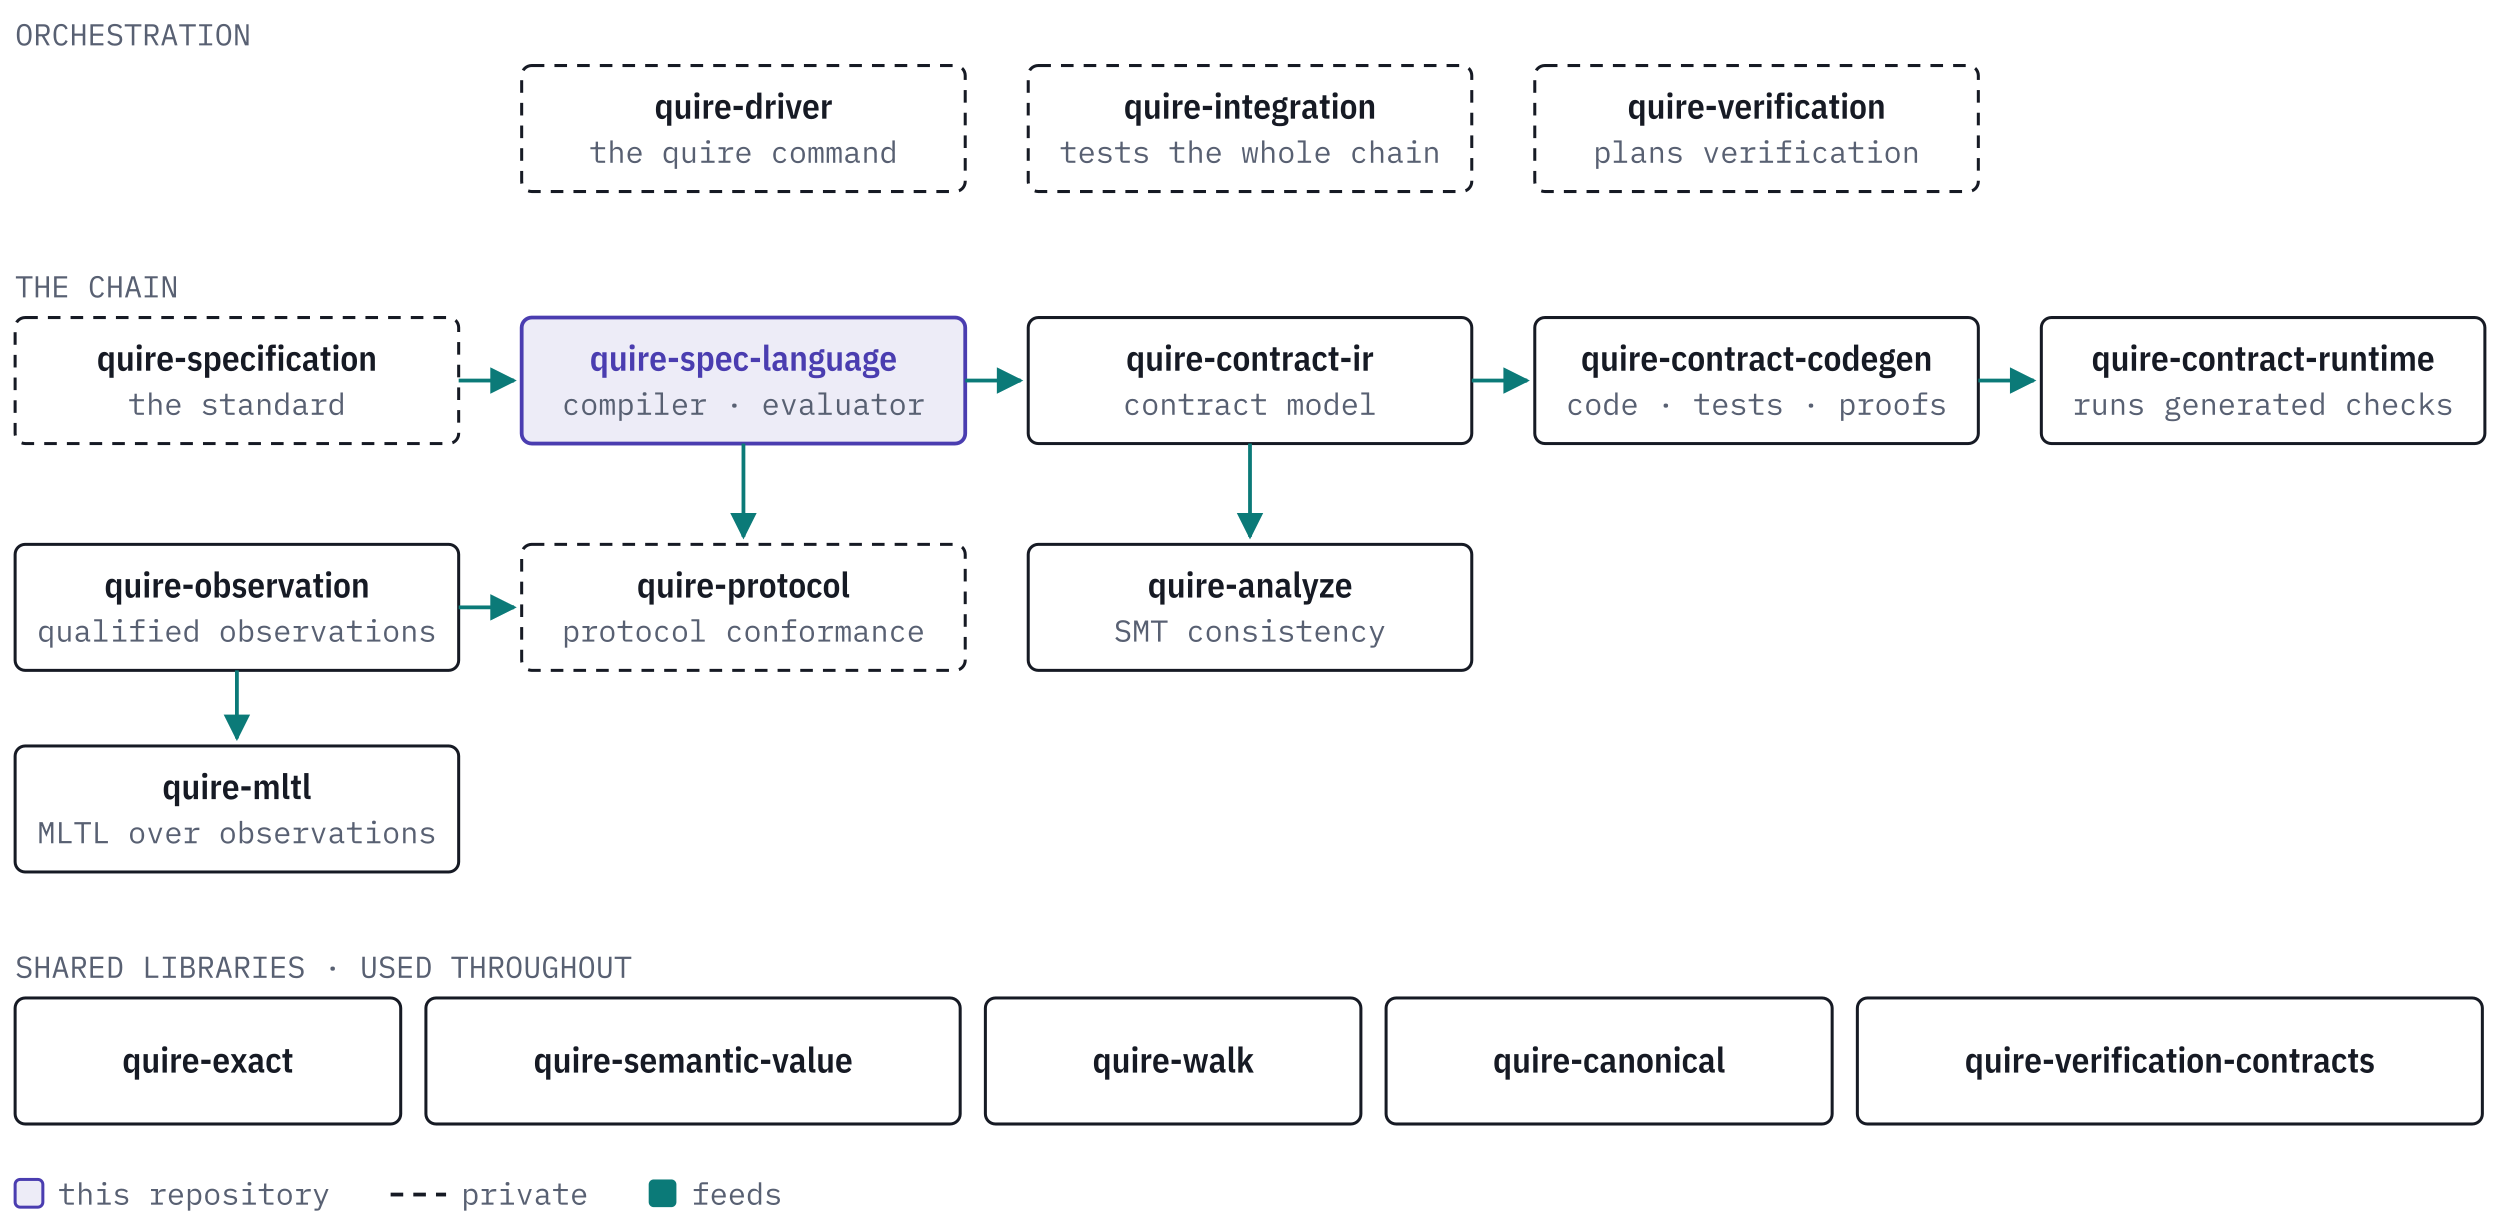
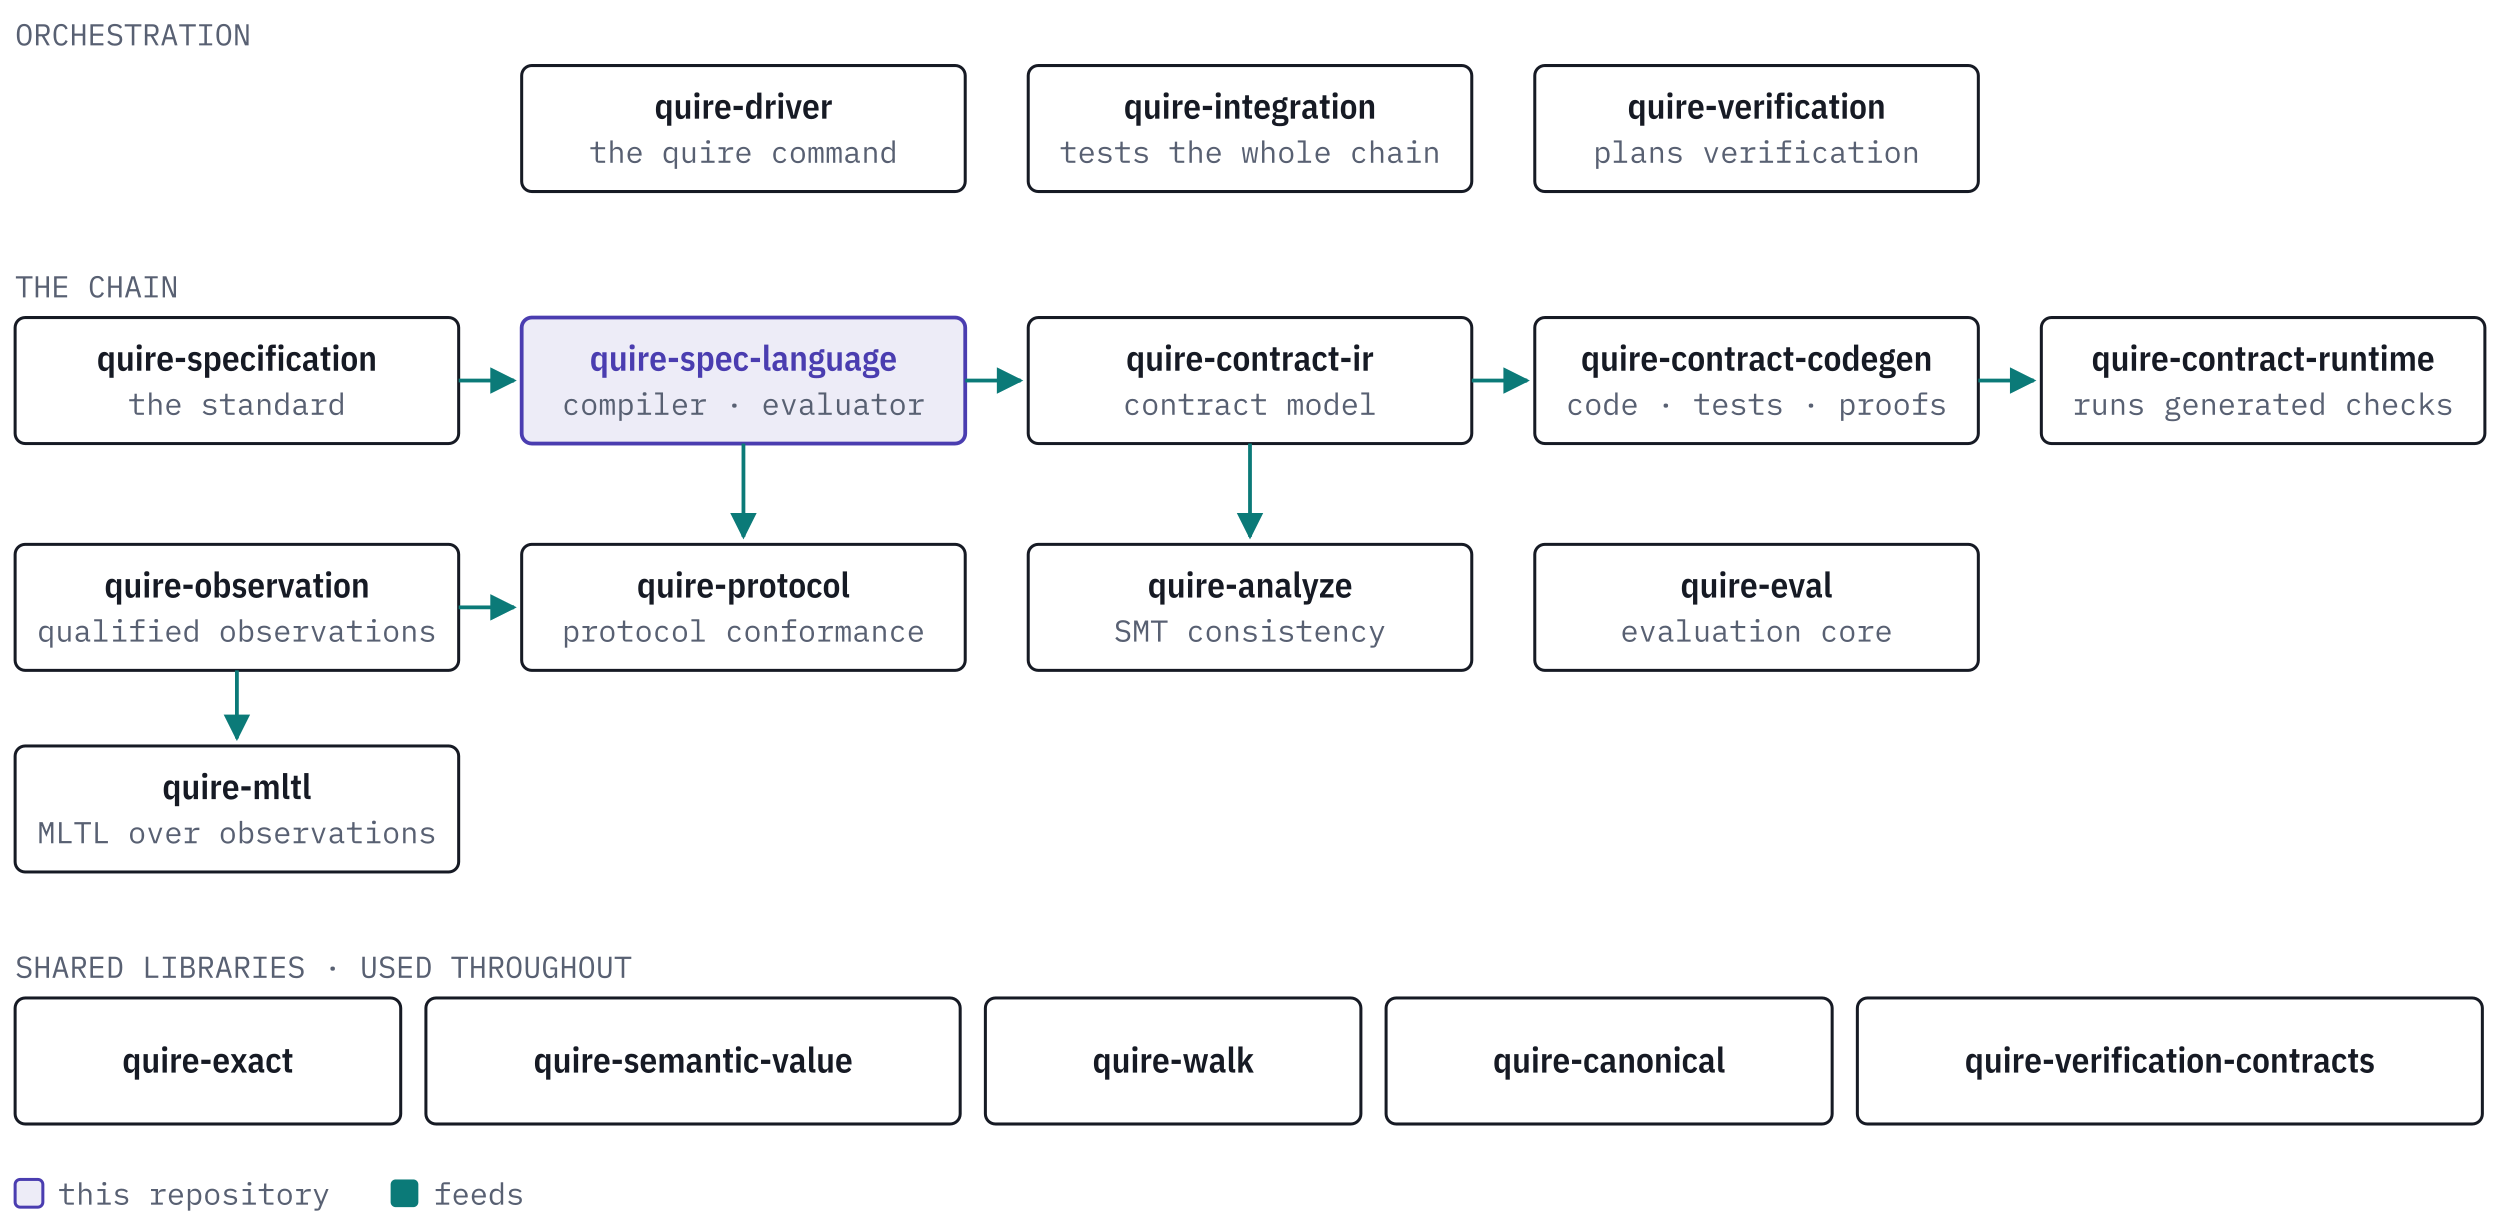
- <svg xmlns="http://www.w3.org/2000/svg" width="992" height="488" viewBox="-6 -6 992 488" role="img" aria-label="The Quire repositories. The main chain runs from the standard, quire-specification, to the compiler, quire-spec-language, then quire-contract-ir, quire-contract-codegen and quire-contract-runtime. quire-spec-language also feeds quire-protocol, and quire-contract-ir feeds quire-analyze. quire-observation feeds quire-protocol and quire-mltl. Above the chain, quire-driver runs it, quire-integration tests it and quire-verification plans verification. Below it, shared libraries used throughout: quire-exact, quire-semantic-value, quire-walk, quire-canonical and quire-verification-contracts.">
+ <svg xmlns="http://www.w3.org/2000/svg" width="992" height="488" viewBox="-6 -6 992 488" role="img" aria-label="The Quire repositories. The main chain runs from the standard, quire-specification, to the compiler, quire-spec-language, then quire-contract-ir, quire-contract-codegen and quire-contract-runtime. quire-spec-language also feeds quire-protocol, and quire-contract-ir feeds quire-analyze. quire-observation feeds quire-protocol and quire-mltl. quire-eval is the evaluation core. Above the chain, quire-driver runs it, quire-integration tests it and quire-verification plans verification. Below it, shared libraries used throughout: quire-exact, quire-semantic-value, quire-walk, quire-canonical and quire-verification-contracts.">
  <defs>
    <path id="mono_A" d="M481 0 422 199H177L118 0H31L245 698H356L570 0ZM304 609H295L197 272H402Z" />
    <path id="mono_B" d="M88 698H325Q415 698 466 649Q517 600 517 518Q517 455 486 419Q456 383 408 368V365Q467 351 505 312Q543 274 543 201Q543 159 529 122Q515 85 490 58Q464 31 430 16Q395 0 355 0H88ZM330 73Q388 73 421 99Q454 125 454 179V220Q454 273 421 300Q388 326 330 326H172V73ZM316 395Q369 395 399 418Q429 442 429 490V529Q429 577 399 601Q369 625 316 625H172V395Z" />
    <path id="mono_C" d="M323 -12Q195 -12 132 81Q70 174 70 349Q70 524 132 617Q195 710 323 710Q371 710 406 697Q441 684 466 662Q491 640 508 612Q525 585 538 557L466 524Q457 547 445 568Q433 588 416 604Q400 619 378 628Q355 637 323 637Q240 637 200 574Q159 511 159 406V292Q159 187 200 124Q240 61 323 61Q355 61 378 70Q400 79 416 94Q433 110 445 130Q457 151 466 174L538 141Q525 112 508 85Q491 58 466 36Q441 14 406 1Q371 -12 323 -12Z" />
    <path id="mono_D" d="M95 698H290Q418 698 481 610Q544 522 544 349Q544 176 481 88Q418 0 290 0H95ZM286 73Q370 73 412 131Q455 189 455 295V403Q455 509 412 567Q370 625 286 625H179V73Z" />
    <path id="mono_E" d="M90 0V698H520V625H174V390H508V317H174V73H520V0Z" />
    <path id="mono_G" d="M444 93H439Q430 73 418 54Q406 35 388 20Q369 6 343 -3Q317 -12 281 -12Q167 -12 112 80Q56 172 56 344Q56 524 117 617Q178 710 305 710Q354 710 390 697Q426 684 452 662Q477 640 494 612Q511 585 522 557L450 524Q441 547 430 568Q418 588 402 604Q385 619 362 628Q339 637 308 637Q224 637 184 574Q145 511 145 406V298Q145 245 153 202Q161 158 180 126Q198 94 228 76Q257 59 300 59Q368 59 406 100Q444 141 444 206V278H297V345H522V0H444Z" />
    <path id="mono_H" d="M436 317H164V0H80V698H164V390H436V698H520V0H436Z" />
    <path id="mono_I" d="M84 0V67H258V631H84V698H516V631H342V67H516V0Z" />
    <path id="mono_L" d="M120 0V698H204V73H535V0Z" />
    <path id="mono_M" d="M455 350V571H447L300 212L153 571H145V350V0H68V698H176L299 390H305L428 698H532V0H455Z" />
    <path id="mono_N" d="M163 588H156V0H80V698H199L437 110H444V698H520V0H401Z" />
    <path id="mono_O" d="M300 -12Q236 -12 190 12Q144 37 114 83Q84 129 70 196Q56 263 56 349Q56 434 70 502Q84 569 114 615Q144 661 190 686Q236 710 300 710Q364 710 410 686Q456 661 486 615Q516 569 530 502Q544 434 544 349Q544 263 530 196Q516 129 486 83Q456 37 410 12Q364 -12 300 -12ZM300 61Q342 61 371 78Q400 94 419 124Q438 154 446 196Q455 239 455 292V406Q455 458 446 501Q438 544 419 574Q400 604 371 620Q342 637 300 637Q258 637 229 620Q200 604 181 574Q162 544 154 501Q145 458 145 406V292Q145 239 154 196Q162 154 181 124Q200 94 229 78Q258 61 300 61Z" />
    <path id="mono_R" d="M174 0H90V698H344Q441 698 492 645Q543 592 543 497Q543 412 499 361Q455 310 371 302L549 0H455L285 298H174ZM342 369Q395 369 424 396Q454 422 454 471V523Q454 572 424 598Q395 625 342 625H174V369Z" />
    <path id="mono_S" d="M298 -12Q204 -12 144 22Q84 57 45 111L106 161Q147 110 192 85Q238 60 301 60Q377 60 417 95Q457 130 457 193Q457 244 428 272Q399 301 327 313L249 326Q198 335 164 353Q129 371 108 396Q87 422 78 452Q69 483 69 516Q69 612 132 661Q195 710 302 710Q386 710 444 682Q501 654 536 603L477 552Q448 590 407 614Q366 638 301 638Q230 638 192 608Q154 578 154 518Q154 471 182 442Q211 412 285 399L360 386Q411 377 446 359Q481 341 502 316Q524 291 533 260Q542 229 542 195Q542 98 478 43Q415 -12 298 -12Z" />
    <path id="mono_T" d="M342 625V0H258V625H25V698H575V625Z" />
    <path id="mono_U" d="M164 698V279Q164 228 167 188Q170 148 183 120Q196 91 224 76Q251 61 300 61Q349 61 376 76Q404 91 417 120Q430 148 433 188Q436 228 436 279V698H520V299Q520 221 512 163Q505 105 482 66Q458 27 414 8Q371 -12 300 -12Q229 -12 186 8Q142 27 118 66Q95 105 88 163Q80 221 80 299V698Z" />
    <path id="mono_a" d="M495 0Q448 0 428 24Q408 48 403 84H398Q381 39 344 14Q306 -12 243 -12Q162 -12 114 30Q66 72 66 145Q66 217 118 256Q171 295 288 295H398V346Q398 403 366 432Q334 460 275 460Q223 460 190 440Q157 419 137 384L83 424Q93 444 110 463Q127 482 152 496Q177 511 209 520Q241 528 280 528Q371 528 424 482Q478 436 478 354V70H550V0ZM257 55Q288 55 314 62Q339 70 358 82Q377 95 388 112Q398 130 398 150V235H288Q216 235 183 215Q150 195 150 157V136Q150 96 178 76Q207 55 257 55Z" />
    <path id="mono_b" d="M95 740H175V432H179Q229 528 338 528Q433 528 486 457Q540 386 540 258Q540 130 486 59Q433 -12 338 -12Q229 -12 179 84H175V0H95ZM307 59Q377 59 416 102Q454 144 454 214V302Q454 372 416 414Q377 457 307 457Q280 457 256 450Q232 443 214 430Q196 416 186 396Q175 377 175 351V165Q175 139 186 120Q196 100 214 86Q232 73 256 66Q280 59 307 59Z" />
    <path id="mono_c" d="M318 -12Q262 -12 218 8Q175 27 145 62Q115 97 100 147Q84 197 84 258Q84 319 100 369Q116 419 146 454Q176 490 219 509Q262 528 317 528Q392 528 439 495Q486 462 508 409L444 375Q430 415 398 437Q365 459 317 459Q282 459 254 448Q227 436 208 415Q189 394 180 365Q170 336 170 302V214Q170 180 180 151Q189 122 208 101Q227 80 255 68Q283 57 319 57Q371 57 405 81Q439 105 459 147L516 108Q493 56 444 22Q396 -12 318 -12Z" />
    <path id="mono_d" d="M425 84H421Q371 -12 262 -12Q167 -12 114 59Q60 130 60 258Q60 386 114 457Q167 528 262 528Q371 528 421 432H425V740H505V0H425ZM293 59Q320 59 344 66Q368 73 386 86Q404 100 414 120Q425 139 425 165V351Q425 377 414 396Q404 416 386 430Q368 443 344 450Q320 457 293 457Q223 457 184 414Q146 372 146 302V214Q146 144 184 102Q223 59 293 59Z" />
    <path id="mono_e" d="M309 -12Q253 -12 208 7Q164 26 132 62Q101 97 84 146Q67 196 67 257Q67 319 84 369Q102 419 133 454Q164 490 208 509Q251 528 304 528Q356 528 398 509Q441 490 471 456Q501 423 517 377Q533 331 533 276V238H151V214Q151 180 162 151Q173 122 194 101Q214 80 244 68Q273 57 309 57Q361 57 399 81Q437 105 457 147L516 107Q493 55 440 22Q386 -12 309 -12ZM304 462Q271 462 243 450Q215 438 194 417Q174 396 162 368Q151 339 151 305V298H447V309Q447 343 436 371Q426 399 408 420Q389 440 362 451Q336 462 304 462Z" />
    <path id="mono_f" d="M83 68H257V448H73V516H257V622Q257 674 284 707Q312 740 371 740H544V672H337V516H544V448H337V68H521V0H83Z" />
    <path id="mono_g" d="M561 -59Q561 -137 496 -174Q431 -212 301 -212Q176 -212 122 -179Q67 -146 67 -84Q67 -42 89 -19Q111 4 151 15V27Q129 38 117 55Q105 72 105 98Q105 138 132 158Q158 178 198 188V192Q150 213 124 254Q97 295 97 350Q97 389 111 422Q125 455 152 478Q178 502 215 515Q252 528 297 528Q355 528 399 507V516Q399 546 413 566Q427 586 461 586H556V516H440V481Q468 457 483 424Q498 391 498 350Q498 311 484 278Q469 245 443 222Q417 198 380 185Q342 172 297 172Q284 172 272 173Q260 174 248 176Q236 174 223 170Q210 165 199 158Q188 150 181 140Q174 130 174 117Q174 94 197 86Q220 79 257 79H371Q471 79 516 42Q561 4 561 -59ZM486 -63Q486 -32 461 -14Q436 5 374 5H195Q143 -16 143 -65Q143 -99 170 -124Q197 -148 260 -148H338Q408 -148 447 -126Q486 -105 486 -63ZM297 234Q357 234 386 262Q414 290 414 336V365Q414 411 386 438Q357 466 297 466Q237 466 209 438Q181 411 181 365V336Q181 290 209 262Q237 234 297 234Z" />
    <path id="mono_h" d="M98 740H178V432H182Q190 451 202 468Q214 486 232 499Q249 512 273 520Q297 528 329 528Q410 528 459 476Q508 425 508 331V0H428V317Q428 388 397 422Q366 457 306 457Q282 457 259 451Q236 445 218 433Q200 421 189 402Q178 383 178 358V0H98Z" />
    <path id="mono_i" d="M332 630Q297 630 283 644Q269 659 269 681V697Q269 719 283 734Q297 748 332 748Q367 748 381 734Q395 719 395 697V681Q395 659 381 644Q367 630 332 630ZM106 68H292V448H106V516H372V68H546V0H106Z" />
    <path id="mono_k" d="M105 740H185V273H189L279 358L451 516H549L335 314L574 0H475L274 268L185 187V0H105Z" />
    <path id="mono_l" d="M80 68H260V672H80V740H340V68H520V0H80Z" />
    <path id="mono_m" d="M54 0V516H128V456H132Q144 486 166 507Q188 528 231 528Q276 528 298 506Q320 483 325 447H328Q342 482 368 505Q394 528 440 528Q503 528 524 484Q546 440 546 358V0H472V345Q472 411 458 436Q445 462 409 462Q377 462 357 442Q337 421 337 379V0H263V345Q263 411 250 436Q236 462 201 462Q169 462 148 442Q128 421 128 379V0Z" />
    <path id="mono_n" d="M98 0V516H178V432H182Q190 451 202 468Q214 486 232 499Q249 512 273 520Q297 528 329 528Q410 528 459 476Q508 425 508 331V0H428V317Q428 388 397 422Q366 457 306 457Q282 457 259 451Q236 445 218 433Q200 421 189 402Q178 383 178 358V0Z" />
    <path id="mono_o" d="M300 -12Q246 -12 202 7Q159 26 128 62Q98 97 82 146Q66 196 66 258Q66 319 82 369Q98 419 128 454Q159 490 202 509Q246 528 300 528Q354 528 398 509Q441 490 472 454Q502 419 518 369Q534 319 534 258Q534 196 518 146Q502 97 472 62Q441 26 398 7Q354 -12 300 -12ZM300 57Q367 57 408 97Q449 137 449 221V295Q449 379 408 419Q367 459 300 459Q233 459 192 419Q151 379 151 295V221Q151 137 192 97Q233 57 300 57Z" />
    <path id="mono_p" d="M95 516H175V432H179Q229 528 338 528Q433 528 486 457Q540 386 540 258Q540 130 486 59Q433 -12 338 -12Q229 -12 179 84H175V-200H95ZM307 59Q377 59 416 102Q454 144 454 214V302Q454 372 416 414Q377 457 307 457Q280 457 256 450Q232 443 214 430Q196 416 186 396Q175 377 175 351V165Q175 139 186 120Q196 100 214 86Q232 73 256 66Q280 59 307 59Z" />
    <path id="mono_periodcentered" d="M300 235Q259 235 242 252Q226 269 226 295V313Q226 339 242 356Q259 373 300 373Q341 373 358 356Q374 339 374 313V295Q374 269 358 252Q341 235 300 235Z" />
    <path id="mono_q" d="M425 84H421Q371 -12 262 -12Q167 -12 114 59Q60 130 60 258Q60 386 114 457Q167 528 262 528Q371 528 421 432H425V516H505V-200H425ZM293 59Q320 59 344 66Q368 73 386 86Q404 100 414 120Q425 139 425 165V351Q425 377 414 396Q404 416 386 430Q368 443 344 450Q320 457 293 457Q223 457 184 414Q146 372 146 302V214Q146 144 184 102Q223 59 293 59Z" />
    <path id="mono_r" d="M77 68H228V448H77V516H308V386H313Q329 447 374 482Q418 516 487 516H559V436H462Q393 436 350 396Q308 356 308 291V68H469V0H77Z" />
    <path id="mono_s" d="M306 -12Q225 -12 166 16Q108 43 67 89L121 136Q158 97 202 76Q246 55 308 55Q368 55 406 76Q445 98 445 144Q445 164 438 178Q430 191 417 199Q404 207 388 212Q372 216 354 219L273 231Q246 235 214 242Q183 249 157 264Q131 280 114 306Q96 332 96 374Q96 413 112 442Q127 470 155 490Q183 509 221 518Q259 528 304 528Q374 528 426 506Q477 484 514 445L462 396Q453 407 440 418Q426 430 406 440Q387 449 361 455Q335 461 301 461Q240 461 208 440Q175 419 175 379Q175 359 182 346Q190 332 203 324Q216 316 232 312Q249 307 266 304L347 292Q375 288 406 281Q437 274 463 258Q489 243 506 217Q524 191 524 149Q524 72 464 30Q405 -12 306 -12Z" />
    <path id="mono_t" d="M325 0Q266 0 238 33Q211 66 211 118V448H39V516H167Q193 516 204 526Q214 537 214 563V698H291V516H526V448H291V68H526V0Z" />
    <path id="mono_u" d="M422 84H418Q410 65 398 48Q386 30 368 17Q351 4 327 -4Q303 -12 271 -12Q190 -12 141 40Q92 91 92 185V516H172V199Q172 128 203 94Q234 59 294 59Q318 59 341 65Q364 71 382 83Q400 95 411 114Q422 132 422 158V516H502V0H422Z" />
    <path id="mono_v" d="M249 0 64 516H145L219 300L299 67H303L383 300L457 516H536L351 0Z" />
    <path id="mono_w" d="M30 516H101L160 70H169L257 516H345L433 70H442L501 516H570L491 0H387L305 432H297L213 0H109Z" />
    <path id="mono_y" d="M467 516H547L291 -113Q282 -135 271 -152Q260 -168 245 -178Q230 -189 209 -194Q188 -200 159 -200H83V-132H203L261 10L53 516H135L222 300L299 104H303L380 300Z" />
    <path id="title_a" d="M406 0Q325 0 321 89H309Q299 41 264 14Q229 -12 177 -12Q105 -12 69 28Q33 68 33 140Q33 222 84 262Q135 302 231 302H312V347Q312 393 292 415Q273 437 228 437Q191 437 166 420Q141 402 122 370L51 434Q80 479 124 506Q169 534 238 534Q433 534 433 350V97H479V0ZM223 77Q260 77 286 98Q312 120 312 158V227H239Q155 227 155 162V140Q155 107 173 92Q191 77 223 77Z" />
    <path id="title_b" d="M66 740H187V436H201Q212 480 246 507Q279 534 324 534Q416 534 460 464Q504 395 504 261Q504 127 460 58Q416 -12 324 -12Q279 -12 246 15Q212 42 201 86H187V0H66ZM278 88Q325 88 351 117Q377 146 377 199V323Q377 376 351 405Q325 434 278 434Q237 434 212 414Q187 393 187 356V166Q187 129 212 108Q237 88 278 88Z" />
    <path id="title_c" d="M251 -12Q145 -12 90 54Q34 120 34 261Q34 402 90 468Q145 534 251 534Q328 534 374 499Q419 464 439 403L340 359Q332 397 312 416Q291 436 251 436Q161 436 161 328V194Q161 86 251 86Q293 86 315 106Q337 126 348 168L442 123Q396 -12 251 -12Z" />
    <path id="title_d" d="M357 86H343Q332 42 298 15Q265 -12 220 -12Q128 -12 84 58Q40 127 40 261Q40 395 84 464Q128 534 220 534Q265 534 298 507Q332 480 343 436H357V740H478V0H357ZM266 88Q307 88 332 108Q357 129 357 166V356Q357 393 332 414Q307 434 266 434Q219 434 193 405Q167 376 167 323V199Q167 146 193 117Q219 88 266 88Z" />
    <path id="title_e" d="M263 -12Q212 -12 170 4Q127 21 97 54Q67 88 50 140Q34 191 34 261Q34 402 90 468Q147 534 252 534Q357 534 414 468Q470 402 470 261V232H161V198Q161 146 190 116Q219 86 270 86Q313 86 342 104Q372 123 393 158L459 89Q430 43 381 16Q332 -12 263 -12ZM252 441Q161 441 161 333V307H343V333Q343 441 252 441Z" />
    <path id="title_f" d="M91 425H22V522H91V603Q91 674 122 707Q154 740 220 740H308V643H212V522H308V425H212V0H91Z" />
    <path id="title_g" d="M493 -46Q493 -87 480 -118Q468 -149 439 -170Q410 -191 362 -202Q314 -212 244 -212Q182 -212 140 -204Q98 -195 72 -179Q46 -163 35 -140Q24 -117 24 -88Q24 -48 46 -25Q68 -2 109 4V23Q77 31 62 53Q46 75 46 107Q46 139 68 160Q90 182 132 190V203Q47 245 47 357Q47 442 95 488Q143 534 244 534Q289 534 326 520V539Q326 610 394 610H467V516H366V496Q403 478 422 442Q441 407 441 357Q441 272 394 226Q346 181 244 181Q203 181 168 189Q154 183 147 170Q140 157 140 141Q140 121 153 111Q166 101 196 101H329Q418 101 456 63Q493 25 493 -46ZM380 -60Q380 -33 362 -19Q344 -5 302 -5H141Q119 -24 119 -61Q119 -93 140 -110Q162 -127 216 -127H275Q332 -127 356 -110Q380 -94 380 -60ZM244 264Q327 264 327 346V369Q327 451 244 451Q161 451 161 369V346Q161 264 244 264Z" />
    <path id="title_hyphen" d="M50 245V365H312V245Z" />
    <path id="title_i" d="M126 604Q88 604 71 620Q54 637 54 665V685Q54 713 71 730Q88 746 126 746Q164 746 181 730Q198 713 198 685V665Q198 637 181 620Q164 604 126 604ZM66 522H187V0H66Z" />
    <path id="title_k" d="M66 740H187V395L179 287H193L254 383L358 522H495L332 317L504 0H368L248 239L187 163V0H66Z" />
    <path id="title_l" d="M184 0Q121 0 94 28Q66 56 66 116V740H187V97H247V0Z" />
    <path id="title_m" d="M66 0V522H187V435H201Q232 534 324 534Q422 534 451 431H463Q480 484 516 509Q551 534 602 534Q668 534 705 486Q742 439 742 351V0H621V330Q621 432 548 432Q513 432 488 410Q464 389 464 350V0H343V330Q343 384 325 408Q307 432 271 432Q236 432 212 410Q187 389 187 350V0Z" />
    <path id="title_n" d="M66 0V522H187V435H201Q232 534 326 534Q396 534 434 486Q472 439 472 351V0H351V330Q351 432 275 432Q238 432 212 410Q187 389 187 350V0Z" />
    <path id="title_o" d="M253 -12Q149 -12 92 54Q34 120 34 261Q34 402 92 468Q149 534 253 534Q357 534 414 468Q472 402 472 261Q472 120 414 54Q357 -12 253 -12ZM253 86Q345 86 345 194V328Q345 436 253 436Q161 436 161 328V194Q161 86 253 86Z" />
    <path id="title_p" d="M66 522H187V436H201Q212 480 246 507Q279 534 324 534Q416 534 460 464Q504 395 504 261Q504 127 460 58Q416 -12 324 -12Q279 -12 246 15Q212 42 201 86H187V-200H66ZM278 88Q325 88 351 117Q377 146 377 199V323Q377 376 351 405Q325 434 278 434Q237 434 212 414Q187 393 187 356V166Q187 129 212 108Q237 88 278 88Z" />
    <path id="title_q" d="M357 86H343Q332 42 298 15Q265 -12 220 -12Q128 -12 84 58Q40 127 40 261Q40 395 84 464Q128 534 220 534Q265 534 298 507Q332 480 343 436H357V522H478V-200H357ZM266 88Q307 88 332 108Q357 129 357 166V356Q357 393 332 414Q307 434 266 434Q219 434 193 405Q167 376 167 323V199Q167 146 193 117Q219 88 266 88Z" />
    <path id="title_r" d="M66 0V522H187V415H201Q210 467 238 494Q267 522 313 522H339V398H299Q242 398 214 380Q187 362 187 317V0Z" />
    <path id="title_s" d="M224 -12Q159 -12 110 12Q61 35 24 82L98 154Q123 119 154 101Q185 83 226 83Q302 83 302 147Q302 172 290 186Q277 201 247 206L198 215Q116 230 79 266Q42 302 42 371Q42 453 90 494Q138 534 226 534Q287 534 332 514Q376 494 409 455L338 384Q318 409 290 424Q261 439 226 439Q156 439 156 376Q156 350 170 336Q184 323 214 318L264 309Q346 294 382 258Q417 223 417 159Q417 78 367 33Q317 -12 224 -12Z" />
    <path id="title_t" d="M210 0Q147 0 119 28Q91 56 91 117V425H22V522H58Q84 522 94 534Q103 546 103 572V664H212V522H306V425H212V97H298V0Z" />
    <path id="title_u" d="M346 88H332Q302 -12 205 -12Q135 -12 98 36Q60 83 60 172V522H181V192Q181 89 257 89Q294 89 320 111Q346 133 346 172V522H467V0H346Z" />
    <path id="title_v" d="M162 0 8 522H130L205 244L234 103H248L277 244L352 522H469L315 0Z" />
    <path id="title_w" d="M16 522H135L186 278L211 110H223L253 278L311 522H433L492 278L522 110H534L559 278L612 522H724L597 0H461L400 254L377 409H364L340 254L279 0H143Z" />
    <path id="title_x" d="M15 0 173 267 17 522H149L242 354H255L348 522H472L318 264L478 0H345L249 176H236L138 0Z" />
    <path id="title_y" d="M353 522H474L275 -109Q258 -162 227 -181Q196 -200 140 -200H58V-103H161L182 -29L8 522H131L209 240L237 103H249L277 241Z" />
    <path id="title_z" d="M34 0V95L275 425H42V522H412V428L170 97H418V0Z" />
    <marker id="ah-model" viewBox="0 0 10 10" refX="9" refY="5" markerWidth="7" markerHeight="7" orient="auto-start-reverse">
      <path d="M0,0 L10,5 L0,10 z" fill="#0b7a78" />
    </marker>
  </defs>
-   <rect x="201" y="20" width="176" height="50" rx="4" stroke="#161a24" stroke-width="1.2" fill="none" stroke-dasharray="5 4" />
+   <rect x="201" y="20" width="176" height="50" rx="4" stroke="#161a24" stroke-width="1.2" fill="none" />
  <g fill="#161a24" transform="translate(253.7,41.1) scale(0.014,-0.014)">
    <use href="#title_q" x="0" />
    <use href="#title_u" x="544" />
    <use href="#title_i" x="1077" />
    <use href="#title_r" x="1329" />
    <use href="#title_e" x="1686" />
    <use href="#title_hyphen" x="2191" />
    <use href="#title_d" x="2553" />
    <use href="#title_r" x="3097" />
    <use href="#title_i" x="3454" />
    <use href="#title_v" x="3706" />
    <use href="#title_e" x="4182" />
    <use href="#title_r" x="4687" />
  </g>
  <g fill="#586072" transform="translate(227.8,58.6) scale(0.012,-0.012)">
    <use href="#mono_t" x="0" />
    <use href="#mono_h" x="600" />
    <use href="#mono_e" x="1200" />
    <use href="#mono_q" x="2400" />
    <use href="#mono_u" x="3000" />
    <use href="#mono_i" x="3600" />
    <use href="#mono_r" x="4200" />
    <use href="#mono_e" x="4800" />
    <use href="#mono_c" x="6000" />
    <use href="#mono_o" x="6600" />
    <use href="#mono_m" x="7200" />
    <use href="#mono_m" x="7800" />
    <use href="#mono_a" x="8400" />
    <use href="#mono_n" x="9000" />
    <use href="#mono_d" x="9600" />
  </g>
-   <rect x="402" y="20" width="176" height="50" rx="4" stroke="#161a24" stroke-width="1.2" fill="none" stroke-dasharray="5 4" />
+   <rect x="402" y="20" width="176" height="50" rx="4" stroke="#161a24" stroke-width="1.2" fill="none" />
  <g fill="#161a24" transform="translate(439.9,41.1) scale(0.014,-0.014)">
    <use href="#title_q" x="0" />
    <use href="#title_u" x="544" />
    <use href="#title_i" x="1077" />
    <use href="#title_r" x="1329" />
    <use href="#title_e" x="1686" />
    <use href="#title_hyphen" x="2191" />
    <use href="#title_i" x="2553" />
    <use href="#title_n" x="2805" />
    <use href="#title_t" x="3337" />
    <use href="#title_e" x="3671" />
    <use href="#title_g" x="4176" />
    <use href="#title_r" x="4668" />
    <use href="#title_a" x="5025" />
    <use href="#title_t" x="5532" />
    <use href="#title_i" x="5866" />
    <use href="#title_o" x="6118" />
    <use href="#title_n" x="6624" />
  </g>
  <g fill="#586072" transform="translate(414.4,58.6) scale(0.012,-0.012)">
    <use href="#mono_t" x="0" />
    <use href="#mono_e" x="600" />
    <use href="#mono_s" x="1200" />
    <use href="#mono_t" x="1800" />
    <use href="#mono_s" x="2400" />
    <use href="#mono_t" x="3600" />
    <use href="#mono_h" x="4200" />
    <use href="#mono_e" x="4800" />
    <use href="#mono_w" x="6000" />
    <use href="#mono_h" x="6600" />
    <use href="#mono_o" x="7200" />
    <use href="#mono_l" x="7800" />
    <use href="#mono_e" x="8400" />
    <use href="#mono_c" x="9600" />
    <use href="#mono_h" x="10200" />
    <use href="#mono_a" x="10800" />
    <use href="#mono_i" x="11400" />
    <use href="#mono_n" x="12000" />
  </g>
-   <rect x="603" y="20" width="176" height="50" rx="4" stroke="#161a24" stroke-width="1.2" fill="none" stroke-dasharray="5 4" />
+   <rect x="603" y="20" width="176" height="50" rx="4" stroke="#161a24" stroke-width="1.2" fill="none" />
  <g fill="#161a24" transform="translate(639.8,41.1) scale(0.014,-0.014)">
    <use href="#title_q" x="0" />
    <use href="#title_u" x="544" />
    <use href="#title_i" x="1077" />
    <use href="#title_r" x="1329" />
    <use href="#title_e" x="1686" />
    <use href="#title_hyphen" x="2191" />
    <use href="#title_v" x="2553" />
    <use href="#title_e" x="3029" />
    <use href="#title_r" x="3534" />
    <use href="#title_i" x="3891" />
    <use href="#title_f" x="4143" />
    <use href="#title_i" x="4471" />
    <use href="#title_c" x="4723" />
    <use href="#title_a" x="5187" />
    <use href="#title_t" x="5694" />
    <use href="#title_i" x="6028" />
    <use href="#title_o" x="6280" />
    <use href="#title_n" x="6786" />
  </g>
  <g fill="#586072" transform="translate(626.2,58.6) scale(0.012,-0.012)">
    <use href="#mono_p" x="0" />
    <use href="#mono_l" x="600" />
    <use href="#mono_a" x="1200" />
    <use href="#mono_n" x="1800" />
    <use href="#mono_s" x="2400" />
    <use href="#mono_v" x="3600" />
    <use href="#mono_e" x="4200" />
    <use href="#mono_r" x="4800" />
    <use href="#mono_i" x="5400" />
    <use href="#mono_f" x="6000" />
    <use href="#mono_i" x="6600" />
    <use href="#mono_c" x="7200" />
    <use href="#mono_a" x="7800" />
    <use href="#mono_t" x="8400" />
    <use href="#mono_i" x="9000" />
    <use href="#mono_o" x="9600" />
    <use href="#mono_n" x="10200" />
  </g>
-   <rect x="0" y="120" width="176" height="50" rx="4" stroke="#161a24" stroke-width="1.2" fill="none" stroke-dasharray="5 4" />
+   <rect x="0" y="120" width="176" height="50" rx="4" stroke="#161a24" stroke-width="1.2" fill="none" />
  <g fill="#161a24" transform="translate(32.4,141.1) scale(0.014,-0.014)">
    <use href="#title_q" x="0" />
    <use href="#title_u" x="544" />
    <use href="#title_i" x="1077" />
    <use href="#title_r" x="1329" />
    <use href="#title_e" x="1686" />
    <use href="#title_hyphen" x="2191" />
    <use href="#title_s" x="2553" />
    <use href="#title_p" x="3002" />
    <use href="#title_e" x="3546" />
    <use href="#title_c" x="4051" />
    <use href="#title_i" x="4515" />
    <use href="#title_f" x="4767" />
    <use href="#title_i" x="5095" />
    <use href="#title_c" x="5347" />
    <use href="#title_a" x="5811" />
    <use href="#title_t" x="6318" />
    <use href="#title_i" x="6652" />
    <use href="#title_o" x="6904" />
    <use href="#title_n" x="7410" />
  </g>
  <g fill="#586072" transform="translate(44.8,158.6) scale(0.012,-0.012)">
    <use href="#mono_t" x="0" />
    <use href="#mono_h" x="600" />
    <use href="#mono_e" x="1200" />
    <use href="#mono_s" x="2400" />
    <use href="#mono_t" x="3000" />
    <use href="#mono_a" x="3600" />
    <use href="#mono_n" x="4200" />
    <use href="#mono_d" x="4800" />
    <use href="#mono_a" x="5400" />
    <use href="#mono_r" x="6000" />
    <use href="#mono_d" x="6600" />
  </g>
  <rect x="201" y="120" width="176" height="50" rx="4" stroke="#4a3db0" stroke-width="1.5" fill="#4a3db0" fill-opacity="0.1" />
  <g fill="#4a3db0" transform="translate(228,141.1) scale(0.014,-0.014)">
    <use href="#title_q" x="0" />
    <use href="#title_u" x="544" />
    <use href="#title_i" x="1077" />
    <use href="#title_r" x="1329" />
    <use href="#title_e" x="1686" />
    <use href="#title_hyphen" x="2191" />
    <use href="#title_s" x="2553" />
    <use href="#title_p" x="3002" />
    <use href="#title_e" x="3546" />
    <use href="#title_c" x="4051" />
    <use href="#title_hyphen" x="4515" />
    <use href="#title_l" x="4877" />
    <use href="#title_a" x="5145" />
    <use href="#title_n" x="5652" />
    <use href="#title_g" x="6184" />
    <use href="#title_u" x="6676" />
    <use href="#title_a" x="7209" />
    <use href="#title_g" x="7716" />
    <use href="#title_e" x="8208" />
  </g>
  <g fill="#586072" transform="translate(217,158.6) scale(0.012,-0.012)">
    <use href="#mono_c" x="0" />
    <use href="#mono_o" x="600" />
    <use href="#mono_m" x="1200" />
    <use href="#mono_p" x="1800" />
    <use href="#mono_i" x="2400" />
    <use href="#mono_l" x="3000" />
    <use href="#mono_e" x="3600" />
    <use href="#mono_r" x="4200" />
    <use href="#mono_periodcentered" x="5400" />
    <use href="#mono_e" x="6600" />
    <use href="#mono_v" x="7200" />
    <use href="#mono_a" x="7800" />
    <use href="#mono_l" x="8400" />
    <use href="#mono_u" x="9000" />
    <use href="#mono_a" x="9600" />
    <use href="#mono_t" x="10200" />
    <use href="#mono_o" x="10800" />
    <use href="#mono_r" x="11400" />
  </g>
  <rect x="402" y="120" width="176" height="50" rx="4" stroke="#161a24" stroke-width="1.2" fill="none" />
  <g fill="#161a24" transform="translate(440.8,141.1) scale(0.014,-0.014)">
    <use href="#title_q" x="0" />
    <use href="#title_u" x="544" />
    <use href="#title_i" x="1077" />
    <use href="#title_r" x="1329" />
    <use href="#title_e" x="1686" />
    <use href="#title_hyphen" x="2191" />
    <use href="#title_c" x="2553" />
    <use href="#title_o" x="3017" />
    <use href="#title_n" x="3523" />
    <use href="#title_t" x="4055" />
    <use href="#title_r" x="4389" />
    <use href="#title_a" x="4746" />
    <use href="#title_c" x="5253" />
    <use href="#title_t" x="5717" />
    <use href="#title_hyphen" x="6051" />
    <use href="#title_i" x="6413" />
    <use href="#title_r" x="6665" />
  </g>
  <g fill="#586072" transform="translate(439.6,158.6) scale(0.012,-0.012)">
    <use href="#mono_c" x="0" />
    <use href="#mono_o" x="600" />
    <use href="#mono_n" x="1200" />
    <use href="#mono_t" x="1800" />
    <use href="#mono_r" x="2400" />
    <use href="#mono_a" x="3000" />
    <use href="#mono_c" x="3600" />
    <use href="#mono_t" x="4200" />
    <use href="#mono_m" x="5400" />
    <use href="#mono_o" x="6000" />
    <use href="#mono_d" x="6600" />
    <use href="#mono_e" x="7200" />
    <use href="#mono_l" x="7800" />
  </g>
  <rect x="603" y="120" width="176" height="50" rx="4" stroke="#161a24" stroke-width="1.2" fill="none" />
  <g fill="#161a24" transform="translate(621.3,141.1) scale(0.014,-0.014)">
    <use href="#title_q" x="0" />
    <use href="#title_u" x="544" />
    <use href="#title_i" x="1077" />
    <use href="#title_r" x="1329" />
    <use href="#title_e" x="1686" />
    <use href="#title_hyphen" x="2191" />
    <use href="#title_c" x="2553" />
    <use href="#title_o" x="3017" />
    <use href="#title_n" x="3523" />
    <use href="#title_t" x="4055" />
    <use href="#title_r" x="4389" />
    <use href="#title_a" x="4746" />
    <use href="#title_c" x="5253" />
    <use href="#title_t" x="5717" />
    <use href="#title_hyphen" x="6051" />
    <use href="#title_c" x="6413" />
    <use href="#title_o" x="6877" />
    <use href="#title_d" x="7383" />
    <use href="#title_e" x="7927" />
    <use href="#title_g" x="8432" />
    <use href="#title_e" x="8924" />
    <use href="#title_n" x="9429" />
  </g>
  <g fill="#586072" transform="translate(615.4,158.6) scale(0.012,-0.012)">
    <use href="#mono_c" x="0" />
    <use href="#mono_o" x="600" />
    <use href="#mono_d" x="1200" />
    <use href="#mono_e" x="1800" />
    <use href="#mono_periodcentered" x="3000" />
    <use href="#mono_t" x="4200" />
    <use href="#mono_e" x="4800" />
    <use href="#mono_s" x="5400" />
    <use href="#mono_t" x="6000" />
    <use href="#mono_s" x="6600" />
    <use href="#mono_periodcentered" x="7800" />
    <use href="#mono_p" x="9000" />
    <use href="#mono_r" x="9600" />
    <use href="#mono_o" x="10200" />
    <use href="#mono_o" x="10800" />
    <use href="#mono_f" x="11400" />
    <use href="#mono_s" x="12000" />
  </g>
  <rect x="804" y="120" width="176" height="50" rx="4" stroke="#161a24" stroke-width="1.2" fill="none" />
  <g fill="#161a24" transform="translate(823.9,141.1) scale(0.014,-0.014)">
    <use href="#title_q" x="0" />
    <use href="#title_u" x="544" />
    <use href="#title_i" x="1077" />
    <use href="#title_r" x="1329" />
    <use href="#title_e" x="1686" />
    <use href="#title_hyphen" x="2191" />
    <use href="#title_c" x="2553" />
    <use href="#title_o" x="3017" />
    <use href="#title_n" x="3523" />
    <use href="#title_t" x="4055" />
    <use href="#title_r" x="4389" />
    <use href="#title_a" x="4746" />
    <use href="#title_c" x="5253" />
    <use href="#title_t" x="5717" />
    <use href="#title_hyphen" x="6051" />
    <use href="#title_r" x="6413" />
    <use href="#title_u" x="6770" />
    <use href="#title_n" x="7303" />
    <use href="#title_t" x="7835" />
    <use href="#title_i" x="8169" />
    <use href="#title_m" x="8421" />
    <use href="#title_e" x="9223" />
  </g>
  <g fill="#586072" transform="translate(816.4,158.6) scale(0.012,-0.012)">
    <use href="#mono_r" x="0" />
    <use href="#mono_u" x="600" />
    <use href="#mono_n" x="1200" />
    <use href="#mono_s" x="1800" />
    <use href="#mono_g" x="3000" />
    <use href="#mono_e" x="3600" />
    <use href="#mono_n" x="4200" />
    <use href="#mono_e" x="4800" />
    <use href="#mono_r" x="5400" />
    <use href="#mono_a" x="6000" />
    <use href="#mono_t" x="6600" />
    <use href="#mono_e" x="7200" />
    <use href="#mono_d" x="7800" />
    <use href="#mono_c" x="9000" />
    <use href="#mono_h" x="9600" />
    <use href="#mono_e" x="10200" />
    <use href="#mono_c" x="10800" />
    <use href="#mono_k" x="11400" />
    <use href="#mono_s" x="12000" />
  </g>
  <rect x="0" y="210" width="176" height="50" rx="4" stroke="#161a24" stroke-width="1.2" fill="none" />
  <g fill="#161a24" transform="translate(35.4,231.1) scale(0.014,-0.014)">
    <use href="#title_q" x="0" />
    <use href="#title_u" x="544" />
    <use href="#title_i" x="1077" />
    <use href="#title_r" x="1329" />
    <use href="#title_e" x="1686" />
    <use href="#title_hyphen" x="2191" />
    <use href="#title_o" x="2553" />
    <use href="#title_b" x="3059" />
    <use href="#title_s" x="3603" />
    <use href="#title_e" x="4052" />
    <use href="#title_r" x="4557" />
    <use href="#title_v" x="4914" />
    <use href="#title_a" x="5390" />
    <use href="#title_t" x="5897" />
    <use href="#title_i" x="6231" />
    <use href="#title_o" x="6483" />
    <use href="#title_n" x="6989" />
  </g>
  <g fill="#586072" transform="translate(8.8,248.6) scale(0.012,-0.012)">
    <use href="#mono_q" x="0" />
    <use href="#mono_u" x="600" />
    <use href="#mono_a" x="1200" />
    <use href="#mono_l" x="1800" />
    <use href="#mono_i" x="2400" />
    <use href="#mono_f" x="3000" />
    <use href="#mono_i" x="3600" />
    <use href="#mono_e" x="4200" />
    <use href="#mono_d" x="4800" />
    <use href="#mono_o" x="6000" />
    <use href="#mono_b" x="6600" />
    <use href="#mono_s" x="7200" />
    <use href="#mono_e" x="7800" />
    <use href="#mono_r" x="8400" />
    <use href="#mono_v" x="9000" />
    <use href="#mono_a" x="9600" />
    <use href="#mono_t" x="10200" />
    <use href="#mono_i" x="10800" />
    <use href="#mono_o" x="11400" />
    <use href="#mono_n" x="12000" />
    <use href="#mono_s" x="12600" />
  </g>
-   <rect x="201" y="210" width="176" height="50" rx="4" stroke="#161a24" stroke-width="1.2" fill="none" stroke-dasharray="5 4" />
+   <rect x="201" y="210" width="176" height="50" rx="4" stroke="#161a24" stroke-width="1.2" fill="none" />
  <g fill="#161a24" transform="translate(246.7,231.1) scale(0.014,-0.014)">
    <use href="#title_q" x="0" />
    <use href="#title_u" x="544" />
    <use href="#title_i" x="1077" />
    <use href="#title_r" x="1329" />
    <use href="#title_e" x="1686" />
    <use href="#title_hyphen" x="2191" />
    <use href="#title_p" x="2553" />
    <use href="#title_r" x="3097" />
    <use href="#title_o" x="3454" />
    <use href="#title_t" x="3960" />
    <use href="#title_o" x="4294" />
    <use href="#title_c" x="4800" />
    <use href="#title_o" x="5264" />
    <use href="#title_l" x="5770" />
  </g>
  <g fill="#586072" transform="translate(217,248.6) scale(0.012,-0.012)">
    <use href="#mono_p" x="0" />
    <use href="#mono_r" x="600" />
    <use href="#mono_o" x="1200" />
    <use href="#mono_t" x="1800" />
    <use href="#mono_o" x="2400" />
    <use href="#mono_c" x="3000" />
    <use href="#mono_o" x="3600" />
    <use href="#mono_l" x="4200" />
    <use href="#mono_c" x="5400" />
    <use href="#mono_o" x="6000" />
    <use href="#mono_n" x="6600" />
    <use href="#mono_f" x="7200" />
    <use href="#mono_o" x="7800" />
    <use href="#mono_r" x="8400" />
    <use href="#mono_m" x="9000" />
    <use href="#mono_a" x="9600" />
    <use href="#mono_n" x="10200" />
    <use href="#mono_c" x="10800" />
    <use href="#mono_e" x="11400" />
  </g>
  <rect x="402" y="210" width="176" height="50" rx="4" stroke="#161a24" stroke-width="1.2" fill="none" />
  <g fill="#161a24" transform="translate(449.4,231.1) scale(0.014,-0.014)">
    <use href="#title_q" x="0" />
    <use href="#title_u" x="544" />
    <use href="#title_i" x="1077" />
    <use href="#title_r" x="1329" />
    <use href="#title_e" x="1686" />
    <use href="#title_hyphen" x="2191" />
    <use href="#title_a" x="2553" />
    <use href="#title_n" x="3060" />
    <use href="#title_a" x="3592" />
    <use href="#title_l" x="4099" />
    <use href="#title_y" x="4367" />
    <use href="#title_z" x="4850" />
    <use href="#title_e" x="5302" />
  </g>
  <g fill="#586072" transform="translate(436,248.6) scale(0.012,-0.012)">
    <use href="#mono_S" x="0" />
    <use href="#mono_M" x="600" />
    <use href="#mono_T" x="1200" />
    <use href="#mono_c" x="2400" />
    <use href="#mono_o" x="3000" />
    <use href="#mono_n" x="3600" />
    <use href="#mono_s" x="4200" />
    <use href="#mono_i" x="4800" />
    <use href="#mono_s" x="5400" />
    <use href="#mono_t" x="6000" />
    <use href="#mono_e" x="6600" />
    <use href="#mono_n" x="7200" />
    <use href="#mono_c" x="7800" />
    <use href="#mono_y" x="8400" />
+   </g>
+   <rect x="603" y="210" width="176" height="50" rx="4" stroke="#161a24" stroke-width="1.2" fill="none" />
+   <g fill="#161a24" transform="translate(660.8,231.1) scale(0.014,-0.014)">
+     <use href="#title_q" x="0" />
+     <use href="#title_u" x="544" />
+     <use href="#title_i" x="1077" />
+     <use href="#title_r" x="1329" />
+     <use href="#title_e" x="1686" />
+     <use href="#title_hyphen" x="2191" />
+     <use href="#title_e" x="2553" />
+     <use href="#title_v" x="3058" />
+     <use href="#title_a" x="3534" />
+     <use href="#title_l" x="4041" />
+   </g>
+   <g fill="#586072" transform="translate(637,248.6) scale(0.012,-0.012)">
+     <use href="#mono_e" x="0" />
+     <use href="#mono_v" x="600" />
+     <use href="#mono_a" x="1200" />
+     <use href="#mono_l" x="1800" />
+     <use href="#mono_u" x="2400" />
+     <use href="#mono_a" x="3000" />
+     <use href="#mono_t" x="3600" />
+     <use href="#mono_i" x="4200" />
+     <use href="#mono_o" x="4800" />
+     <use href="#mono_n" x="5400" />
+     <use href="#mono_c" x="6600" />
+     <use href="#mono_o" x="7200" />
+     <use href="#mono_r" x="7800" />
+     <use href="#mono_e" x="8400" />
  </g>
  <rect x="0" y="290" width="176" height="50" rx="4" stroke="#161a24" stroke-width="1.2" fill="none" />
  <g fill="#161a24" transform="translate(58.4,311.1) scale(0.014,-0.014)">
    <use href="#title_q" x="0" />
    <use href="#title_u" x="544" />
    <use href="#title_i" x="1077" />
    <use href="#title_r" x="1329" />
    <use href="#title_e" x="1686" />
    <use href="#title_hyphen" x="2191" />
    <use href="#title_m" x="2553" />
    <use href="#title_l" x="3355" />
    <use href="#title_t" x="3623" />
    <use href="#title_l" x="3957" />
  </g>
  <g fill="#586072" transform="translate(8.8,328.6) scale(0.012,-0.012)">
    <use href="#mono_M" x="0" />
    <use href="#mono_L" x="600" />
    <use href="#mono_T" x="1200" />
    <use href="#mono_L" x="1800" />
    <use href="#mono_o" x="3000" />
    <use href="#mono_v" x="3600" />
    <use href="#mono_e" x="4200" />
    <use href="#mono_r" x="4800" />
    <use href="#mono_o" x="6000" />
    <use href="#mono_b" x="6600" />
    <use href="#mono_s" x="7200" />
    <use href="#mono_e" x="7800" />
    <use href="#mono_r" x="8400" />
    <use href="#mono_v" x="9000" />
    <use href="#mono_a" x="9600" />
    <use href="#mono_t" x="10200" />
    <use href="#mono_i" x="10800" />
    <use href="#mono_o" x="11400" />
    <use href="#mono_n" x="12000" />
    <use href="#mono_s" x="12600" />
  </g>
  <path d="M176,145 L198,145" fill="none" stroke="#0b7a78" stroke-width="1.5" marker-end="url(#ah-model)" />
  <path d="M377,145 L399,145" fill="none" stroke="#0b7a78" stroke-width="1.5" marker-end="url(#ah-model)" />
  <path d="M578,145 L600,145" fill="none" stroke="#0b7a78" stroke-width="1.5" marker-end="url(#ah-model)" />
  <path d="M779,145 L801,145" fill="none" stroke="#0b7a78" stroke-width="1.5" marker-end="url(#ah-model)" />
  <path d="M289,170 L289,207" fill="none" stroke="#0b7a78" stroke-width="1.5" marker-end="url(#ah-model)" />
  <path d="M490,170 L490,207" fill="none" stroke="#0b7a78" stroke-width="1.5" marker-end="url(#ah-model)" />
  <path d="M176,235 L198,235" fill="none" stroke="#0b7a78" stroke-width="1.5" marker-end="url(#ah-model)" />
  <path d="M88,260 L88,287" fill="none" stroke="#0b7a78" stroke-width="1.5" marker-end="url(#ah-model)" />
  <g fill="#586072" transform="translate(0,12) scale(0.012,-0.012)">
    <use href="#mono_O" x="0" />
    <use href="#mono_R" x="600" />
    <use href="#mono_C" x="1200" />
    <use href="#mono_H" x="1800" />
    <use href="#mono_E" x="2400" />
    <use href="#mono_S" x="3000" />
    <use href="#mono_T" x="3600" />
    <use href="#mono_R" x="4200" />
    <use href="#mono_A" x="4800" />
    <use href="#mono_T" x="5400" />
    <use href="#mono_I" x="6000" />
    <use href="#mono_O" x="6600" />
    <use href="#mono_N" x="7200" />
  </g>
  <g fill="#586072" transform="translate(0,112) scale(0.012,-0.012)">
    <use href="#mono_T" x="0" />
    <use href="#mono_H" x="600" />
    <use href="#mono_E" x="1200" />
    <use href="#mono_C" x="2400" />
    <use href="#mono_H" x="3000" />
    <use href="#mono_A" x="3600" />
    <use href="#mono_I" x="4200" />
    <use href="#mono_N" x="4800" />
  </g>
  <g fill="#586072" transform="translate(0,382) scale(0.012,-0.012)">
    <use href="#mono_S" x="0" />
    <use href="#mono_H" x="600" />
    <use href="#mono_A" x="1200" />
    <use href="#mono_R" x="1800" />
    <use href="#mono_E" x="2400" />
    <use href="#mono_D" x="3000" />
    <use href="#mono_L" x="4200" />
    <use href="#mono_I" x="4800" />
    <use href="#mono_B" x="5400" />
    <use href="#mono_R" x="6000" />
    <use href="#mono_A" x="6600" />
    <use href="#mono_R" x="7200" />
    <use href="#mono_I" x="7800" />
    <use href="#mono_E" x="8400" />
    <use href="#mono_S" x="9000" />
    <use href="#mono_periodcentered" x="10200" />
    <use href="#mono_U" x="11400" />
    <use href="#mono_S" x="12000" />
    <use href="#mono_E" x="12600" />
    <use href="#mono_D" x="13200" />
    <use href="#mono_T" x="14400" />
    <use href="#mono_H" x="15000" />
    <use href="#mono_R" x="15600" />
    <use href="#mono_O" x="16200" />
    <use href="#mono_U" x="16800" />
    <use href="#mono_G" x="17400" />
    <use href="#mono_H" x="18000" />
    <use href="#mono_O" x="18600" />
    <use href="#mono_U" x="19200" />
    <use href="#mono_T" x="19800" />
  </g>
  <rect x="0" y="390" width="153" height="50" rx="4" stroke="#161a24" stroke-width="1.2" fill="none" />
  <g fill="#161a24" transform="translate(42.5,419.6) scale(0.014,-0.014)">
    <use href="#title_q" x="0" />
    <use href="#title_u" x="544" />
    <use href="#title_i" x="1077" />
    <use href="#title_r" x="1329" />
    <use href="#title_e" x="1686" />
    <use href="#title_hyphen" x="2191" />
    <use href="#title_e" x="2553" />
    <use href="#title_x" x="3058" />
    <use href="#title_a" x="3546" />
    <use href="#title_c" x="4053" />
    <use href="#title_t" x="4517" />
  </g>
  <rect x="163" y="390" width="212" height="50" rx="4" stroke="#161a24" stroke-width="1.2" fill="none" />
  <g fill="#161a24" transform="translate(205.7,419.6) scale(0.014,-0.014)">
    <use href="#title_q" x="0" />
    <use href="#title_u" x="544" />
    <use href="#title_i" x="1077" />
    <use href="#title_r" x="1329" />
    <use href="#title_e" x="1686" />
    <use href="#title_hyphen" x="2191" />
    <use href="#title_s" x="2553" />
    <use href="#title_e" x="3002" />
    <use href="#title_m" x="3507" />
    <use href="#title_a" x="4309" />
    <use href="#title_n" x="4816" />
    <use href="#title_t" x="5348" />
    <use href="#title_i" x="5682" />
    <use href="#title_c" x="5934" />
    <use href="#title_hyphen" x="6398" />
    <use href="#title_v" x="6760" />
    <use href="#title_a" x="7236" />
    <use href="#title_l" x="7743" />
    <use href="#title_u" x="8011" />
    <use href="#title_e" x="8544" />
  </g>
  <rect x="385" y="390" width="149" height="50" rx="4" stroke="#161a24" stroke-width="1.2" fill="none" />
  <g fill="#161a24" transform="translate(427.5,419.6) scale(0.014,-0.014)">
    <use href="#title_q" x="0" />
    <use href="#title_u" x="544" />
    <use href="#title_i" x="1077" />
    <use href="#title_r" x="1329" />
    <use href="#title_e" x="1686" />
    <use href="#title_hyphen" x="2191" />
    <use href="#title_w" x="2553" />
    <use href="#title_a" x="3292" />
    <use href="#title_l" x="3799" />
    <use href="#title_k" x="4067" />
  </g>
  <rect x="544" y="390" width="177" height="50" rx="4" stroke="#161a24" stroke-width="1.2" fill="none" />
  <g fill="#161a24" transform="translate(586.4,419.6) scale(0.014,-0.014)">
    <use href="#title_q" x="0" />
    <use href="#title_u" x="544" />
    <use href="#title_i" x="1077" />
    <use href="#title_r" x="1329" />
    <use href="#title_e" x="1686" />
    <use href="#title_hyphen" x="2191" />
    <use href="#title_c" x="2553" />
    <use href="#title_a" x="3017" />
    <use href="#title_n" x="3524" />
    <use href="#title_o" x="4056" />
    <use href="#title_n" x="4562" />
    <use href="#title_i" x="5094" />
    <use href="#title_c" x="5346" />
    <use href="#title_a" x="5810" />
    <use href="#title_l" x="6317" />
  </g>
  <rect x="731" y="390" width="248" height="50" rx="4" stroke="#161a24" stroke-width="1.2" fill="none" />
  <g fill="#161a24" transform="translate(773.6,419.6) scale(0.014,-0.014)">
    <use href="#title_q" x="0" />
    <use href="#title_u" x="544" />
    <use href="#title_i" x="1077" />
    <use href="#title_r" x="1329" />
    <use href="#title_e" x="1686" />
    <use href="#title_hyphen" x="2191" />
    <use href="#title_v" x="2553" />
    <use href="#title_e" x="3029" />
    <use href="#title_r" x="3534" />
    <use href="#title_i" x="3891" />
    <use href="#title_f" x="4143" />
    <use href="#title_i" x="4471" />
    <use href="#title_c" x="4723" />
    <use href="#title_a" x="5187" />
    <use href="#title_t" x="5694" />
    <use href="#title_i" x="6028" />
    <use href="#title_o" x="6280" />
    <use href="#title_n" x="6786" />
    <use href="#title_hyphen" x="7318" />
    <use href="#title_c" x="7680" />
    <use href="#title_o" x="8144" />
    <use href="#title_n" x="8650" />
    <use href="#title_t" x="9182" />
    <use href="#title_r" x="9516" />
    <use href="#title_a" x="9873" />
    <use href="#title_c" x="10380" />
    <use href="#title_t" x="10844" />
    <use href="#title_s" x="11178" />
  </g>
  <rect x="0" y="462" width="11" height="11" rx="2" stroke="#4a3db0" stroke-width="1.2" fill="#4a3db0" fill-opacity="0.1" />
  <g fill="#586072" transform="translate(17,472) scale(0.012,-0.012)">
    <use href="#mono_t" x="0" />
    <use href="#mono_h" x="600" />
    <use href="#mono_i" x="1200" />
    <use href="#mono_s" x="1800" />
    <use href="#mono_r" x="3000" />
    <use href="#mono_e" x="3600" />
    <use href="#mono_p" x="4200" />
    <use href="#mono_o" x="4800" />
    <use href="#mono_s" x="5400" />
    <use href="#mono_i" x="6000" />
    <use href="#mono_t" x="6600" />
    <use href="#mono_o" x="7200" />
    <use href="#mono_r" x="7800" />
    <use href="#mono_y" x="8400" />
  </g>
-   <path d="M149,468 L171,468" fill="none" stroke="#161a24" stroke-width="1.5" stroke-dasharray="5 4" />
-   <g fill="#586072" transform="translate(177,472) scale(0.012,-0.012)">
-     <use href="#mono_p" x="0" />
-     <use href="#mono_r" x="600" />
-     <use href="#mono_i" x="1200" />
-     <use href="#mono_v" x="1800" />
-     <use href="#mono_a" x="2400" />
-     <use href="#mono_t" x="3000" />
-     <use href="#mono_e" x="3600" />
-   </g>
-   <rect x="251.4" y="462" width="11" height="11" rx="2" fill="#0b7a78" fill-opacity="1" />
-   <g fill="#586072" transform="translate(268.4,472) scale(0.012,-0.012)">
+   <rect x="149" y="462" width="11" height="11" rx="2" fill="#0b7a78" fill-opacity="1" />
+   <g fill="#586072" transform="translate(166,472) scale(0.012,-0.012)">
    <use href="#mono_f" x="0" />
    <use href="#mono_e" x="600" />
    <use href="#mono_e" x="1200" />
    <use href="#mono_d" x="1800" />
    <use href="#mono_s" x="2400" />
  </g>
</svg>
